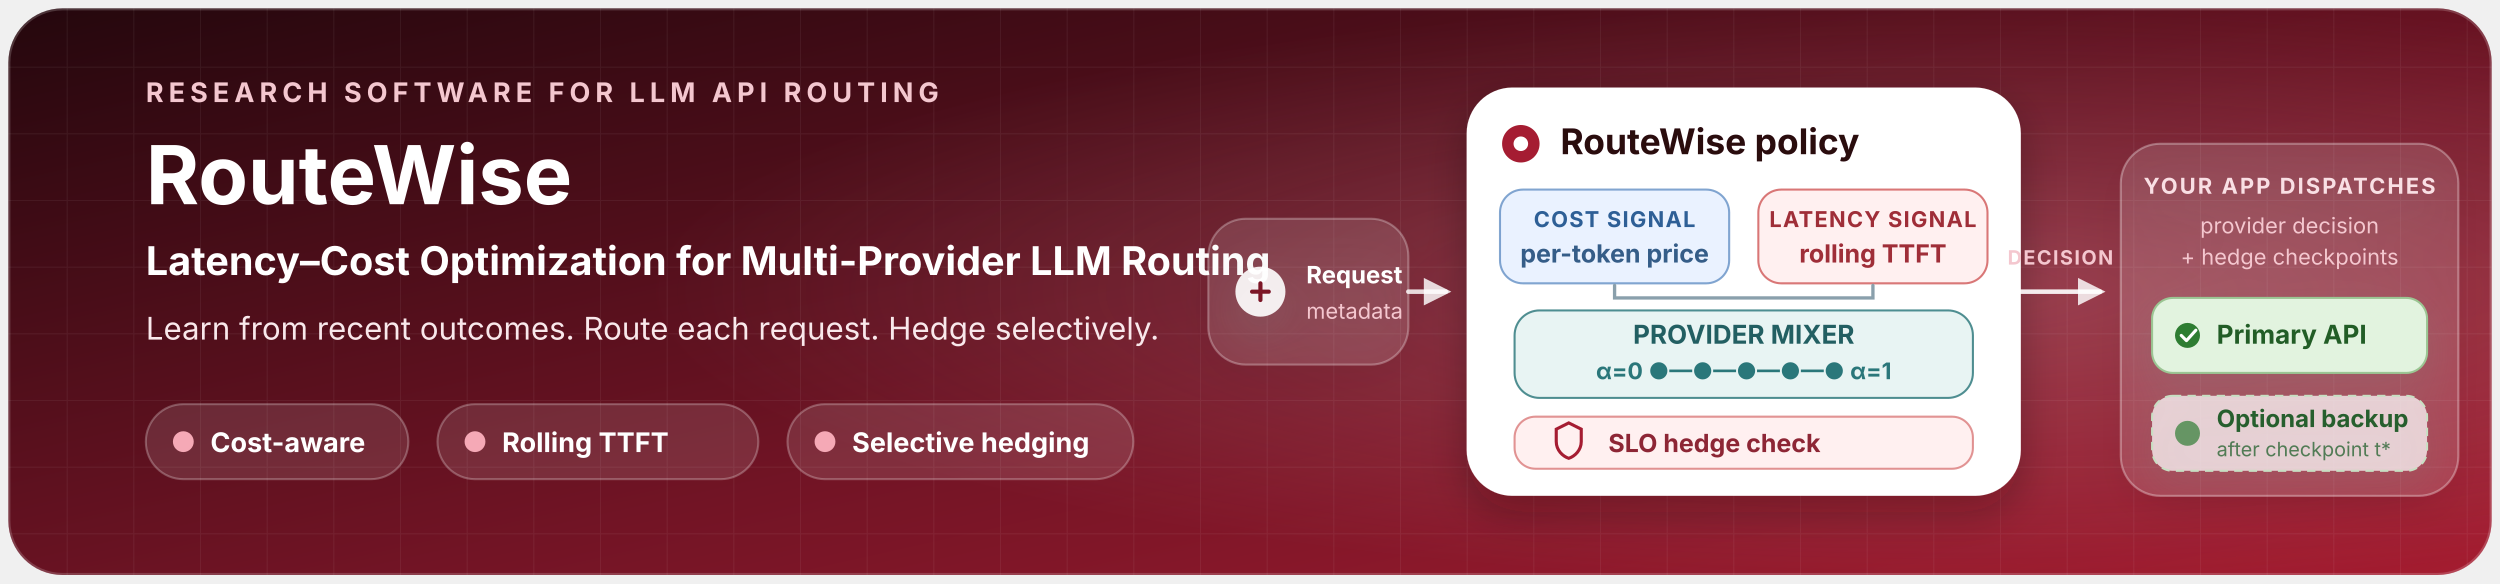
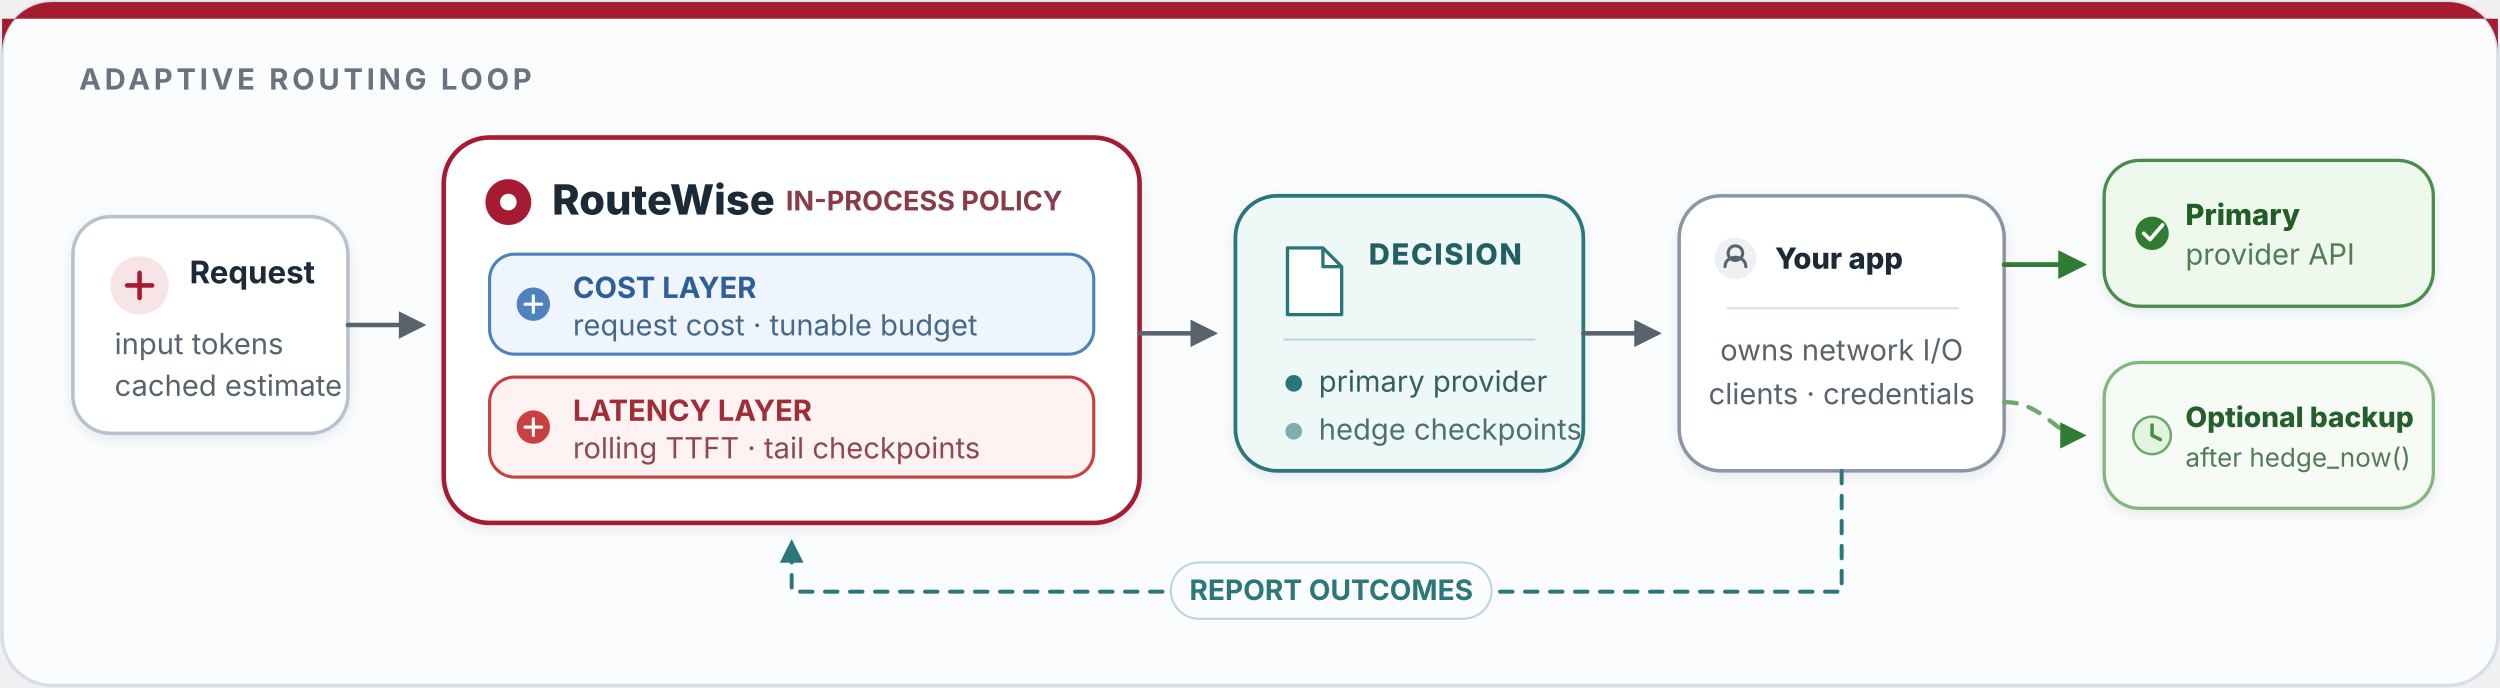
- <svg xmlns="http://www.w3.org/2000/svg" viewBox="0 0 1200 280" role="img" aria-labelledby="title description">
+ <svg xmlns="http://www.w3.org/2000/svg" viewBox="0 0 1200 330" role="img" aria-labelledby="title description">
  <defs>
-     <linearGradient id="background" x1="0" y1="0" x2="1" y2="1">
-       <stop offset="0" stop-color="#24070d" />
-       <stop offset="0.58" stop-color="#721425" />
-       <stop offset="1" stop-color="#a51c30" />
-     </linearGradient>
-     <radialGradient id="glow" cx="0.78" cy="0.5" r="0.52">
-       <stop offset="0" stop-color="#f7c7cf" stop-opacity="0.24" />
-       <stop offset="1" stop-color="#f7c7cf" stop-opacity="0" />
-     </radialGradient>
-     <pattern id="grid" width="32" height="32" patternUnits="userSpaceOnUse">
-       <path d="M32 0H0V32" fill="none" stroke="#ffffff" stroke-opacity="0.055" />
-     </pattern>
-     <filter id="shadow" x="-30%" y="-30%" width="160%" height="160%">
-       <feDropShadow dx="0" dy="8" stdDeviation="10" flood-color="#160308" flood-opacity="0.28" />
+     <filter id="card-shadow" x="-15%" y="-20%" width="130%" height="145%">
+       <feDropShadow dx="0" dy="2" stdDeviation="3" flood-color="#1f2937" flood-opacity="0.08" />
    </filter>
-     <marker id="arrow" viewBox="0 0 10 10" refX="8" refY="5" markerWidth="6" markerHeight="6" orient="auto-start-reverse">
-       <path d="M0 0L10 5L0 10Z" fill="#ffffff" fill-opacity="0.82" />
+     <marker id="arrow-slate" viewBox="0 0 10 10" refX="8" refY="5" markerWidth="6" markerHeight="6" orient="auto">
+       <path d="M0 0L10 5L0 10Z" fill="#59636e" />
+     </marker>
+     <marker id="arrow-green" viewBox="0 0 10 10" refX="8" refY="5" markerWidth="6" markerHeight="6" orient="auto">
+       <path d="M0 0L10 5L0 10Z" fill="#2e7d32" />
+     </marker>
+     <marker id="arrow-teal" viewBox="0 0 10 10" refX="8" refY="5" markerWidth="6" markerHeight="6" orient="auto">
+       <path d="M0 0L10 5L0 10Z" fill="#2b777a" />
    </marker>
  </defs>
-   <rect x="4" y="4" width="1192" height="272" rx="26" fill="url(#background)" />
-   <rect x="4" y="4" width="1192" height="272" rx="26" fill="url(#glow)" />
-   <rect x="4" y="4" width="1192" height="272" rx="26" fill="url(#grid)" />
-   <rect x="4.5" y="4.5" width="1191" height="271" rx="25.5" fill="none" stroke="#ffffff" stroke-opacity="0.18" />
+   <rect x="1" y="1" width="1198" height="328" rx="24" fill="#fbfcfe" stroke="#d7dee7" stroke-width="1.6" />
+   <path d="M25 1H1175A24 24 0 0 1 1199 25V9H1V25A24 24 0 0 1 25 1Z" fill="#a51c30" />
  <g font-family="Inter, -apple-system, BlinkMacSystemFont, 'Segoe UI', sans-serif">
-     <text x="70" y="49" fill="#f4c7cf" font-size="13" font-weight="700" letter-spacing="2.4">RESEARCH SOFTWARE FOR LLM API ROUTING</text>
-     <text x="70" y="98" fill="#ffffff" font-size="39" font-weight="750">RouteWise</text>
-     <text x="70" y="132" fill="#ffffff" font-size="19" font-weight="650">Latency–Cost Optimization for Multi-Provider LLM Routing</text>
-     <text x="70" y="163" fill="#f9e8eb" font-size="15">Learn from recent outcomes. Route each request. Hedge selectively.</text>
-     <g transform="translate(70 194)" font-size="13" font-weight="650" fill="#ffffff">
-       <rect width="126" height="36" rx="18" fill="#ffffff" fill-opacity="0.11" stroke="#ffffff" stroke-opacity="0.26" />
-       <circle cx="18" cy="18" r="5" fill="#f5a9b6" />
-       <text x="31" y="23">Cost-aware</text>
-       <g transform="translate(140)">
-         <rect width="154" height="36" rx="18" fill="#ffffff" fill-opacity="0.11" stroke="#ffffff" stroke-opacity="0.26" />
-         <circle cx="18" cy="18" r="5" fill="#f5a9b6" />
-         <text x="31" y="23">Rolling TTFT</text>
-       </g>
-       <g transform="translate(308)">
-         <rect width="166" height="36" rx="18" fill="#ffffff" fill-opacity="0.11" stroke="#ffffff" stroke-opacity="0.26" />
-         <circle cx="18" cy="18" r="5" fill="#f5a9b6" />
-         <text x="31" y="23">Selective hedging</text>
-       </g>
+     <text x="38" y="43" fill="#6b7280" font-size="14" font-weight="750" letter-spacing="1.8">ADAPTIVE ROUTING LOOP</text>
+     <g filter="url(#card-shadow)">
+       <rect x="35" y="104" width="132" height="104" rx="18" fill="#ffffff" stroke="#b8c1cc" stroke-width="1.7" />
+       <circle cx="67" cy="137" r="14" fill="#f7e4e7" />
+       <path d="M61 137H73M67 131V143" stroke="#a51c30" stroke-width="2.2" stroke-linecap="round" />
+       <text x="91" y="136" fill="#1f2937" font-size="15" font-weight="750">Request</text>
+       <text x="55" y="170" fill="#59636e" font-size="14">input tokens</text>
+       <text x="55" y="190" fill="#59636e" font-size="14">cached estimate</text>
+       <rect x="213" y="66" width="334" height="185" rx="22" fill="#ffffff" stroke="#a51c30" stroke-width="2.2" />
+       <circle cx="244" cy="97" r="11" fill="#a51c30" />
+       <circle cx="244" cy="97" r="4" fill="#ffffff" />
+       <text x="265" y="103" fill="#1f2937" font-size="20" font-weight="780">RouteWise</text>
+       <text x="510" y="101" text-anchor="end" fill="#8a3a49" font-size="13" font-weight="700">IN-PROCESS POLICY</text>
+       <rect x="235" y="122" width="290" height="48" rx="12" fill="#eef5ff" stroke="#4f81bd" stroke-width="1.5" />
+       <circle cx="256" cy="146" r="8" fill="#4f81bd" />
+       <path d="M252 146H260M256 142V150" stroke="#ffffff" stroke-width="1.5" stroke-linecap="round" />
+       <text x="275" y="143" fill="#2d5f96" font-size="14" font-weight="750">COST LAYER</text>
+       <text x="275" y="161" fill="#456987" font-size="14">request cost · tunable budget</text>
+       <rect x="235" y="181" width="290" height="48" rx="12" fill="#fff2f2" stroke="#c94141" stroke-width="1.5" />
+       <circle cx="256" cy="205" r="8" fill="#c94141" />
+       <path d="M252 205H260M256 201V209" stroke="#ffffff" stroke-width="1.5" stroke-linecap="round" />
+       <text x="275" y="202" fill="#9f2d38" font-size="14" font-weight="750">LATENCY LAYER</text>
+       <text x="275" y="220" fill="#8d4a50" font-size="14">rolling TTFT · tail checkpoints</text>
+       <rect x="593" y="94" width="167" height="132" rx="20" fill="#eef8f7" stroke="#2b777a" stroke-width="1.8" />
+       <path d="M618 119H635L644 128V151H618Z" fill="#ffffff" stroke="#2b777a" stroke-width="1.6" stroke-linejoin="round" />
+       <path d="M635 119V128H644" fill="none" stroke="#2b777a" stroke-width="1.6" stroke-linejoin="round" />
+       <text x="657" y="127" fill="#245f62" font-size="14" font-weight="800" letter-spacing="0.8">DECISION</text>
+       <line x1="616" y1="163" x2="737" y2="163" stroke="#b8d8d5" />
+       <circle cx="621" cy="184" r="4" fill="#2b777a" />
+       <text x="633" y="188" fill="#345f61" font-size="14">primary provider</text>
+       <circle cx="621" cy="207" r="4" fill="#2b777a" fill-opacity="0.58" />
+       <text x="633" y="211" fill="#4e7072" font-size="14">hedge checkpoints</text>
+       <rect x="806" y="94" width="156" height="132" rx="20" fill="#ffffff" stroke="#8b96a3" stroke-width="1.7" />
+       <circle cx="833" cy="124" r="10" fill="#eef0f3" />
+       <path d="M828 128C828 122 838 122 838 128M833 118A3.5 3.5 0 1 0 833 125A3.5 3.5 0 1 0 833 118" fill="none" stroke="#59636e" stroke-width="1.5" stroke-linecap="round" />
+       <text x="852" y="129" fill="#1f2937" font-size="14" font-weight="780">Your app</text>
+       <line x1="829" y1="148" x2="940" y2="148" stroke="#d7dee7" />
+       <text x="884" y="173" text-anchor="middle" fill="#59636e" font-size="14">owns network I/O</text>
+       <text x="884" y="194" text-anchor="middle" fill="#59636e" font-size="14">clients · credentials</text>
+       <rect x="1010" y="77" width="158" height="70" rx="17" fill="#eef8ed" stroke="#4b8c4b" stroke-width="1.6" />
+       <circle cx="1033" cy="112" r="8" fill="#2e7d32" />
+       <path d="M1029 112L1032 115L1038 108" fill="none" stroke="#ffffff" stroke-width="1.8" stroke-linecap="round" stroke-linejoin="round" />
+       <text x="1049" y="108" fill="#225d27" font-size="14" font-weight="780">Primary</text>
+       <text x="1049" y="127" fill="#517b55" font-size="14">provider API</text>
+       <rect x="1010" y="174" width="158" height="70" rx="17" fill="#f7fbf6" stroke="#83b780" stroke-width="1.6" />
+       <circle cx="1033" cy="209" r="9" fill="#e2f3df" stroke="#70a76d" stroke-width="1.2" />
+       <path d="M1033 204V209L1037 211" fill="none" stroke="#4b8c4b" stroke-width="1.7" stroke-linecap="round" stroke-linejoin="round" />
+       <text x="1049" y="205" fill="#285f2d" font-size="13.5" font-weight="780">Optional backup</text>
+       <text x="1049" y="224" fill="#517b55" font-size="12.5">after hedge_now()</text>
    </g>
-     <g filter="url(#shadow)">
-       <rect x="580" y="105" width="96" height="70" rx="18" fill="#ffffff" fill-opacity="0.12" stroke="#ffffff" stroke-opacity="0.28" />
-       <circle cx="605" cy="140" r="12" fill="#ffffff" fill-opacity="0.9" />
-       <path d="M601 140H609M605 136V144" stroke="#7c1728" stroke-width="2" stroke-linecap="round" />
-       <text x="627" y="136" fill="#ffffff" font-size="11.5" font-weight="700">Request</text>
-       <text x="627" y="153" fill="#f4c7cf" font-size="10.5">metadata</text>
-       <rect x="704" y="42" width="266" height="196" rx="22" fill="#ffffff" />
-       <circle cx="730" cy="69" r="9" fill="#a51c30" />
-       <circle cx="730" cy="69" r="3.5" fill="#ffffff" />
-       <text x="749" y="74" fill="#2b0a11" font-size="17" font-weight="750">RouteWise policy</text>
-       <rect x="720" y="91" width="110" height="45" rx="11" fill="#eaf2ff" stroke="#4f81bd" stroke-opacity="0.7" />
-       <text x="775" y="109" text-anchor="middle" fill="#2d5f96" font-size="10.5" font-weight="750" letter-spacing="0.6">COST SIGNAL</text>
-       <text x="775" y="126" text-anchor="middle" fill="#355d88" font-size="12" font-weight="650">per-token price</text>
-       <rect x="844" y="91" width="110" height="45" rx="11" fill="#fff0f0" stroke="#c94141" stroke-opacity="0.7" />
-       <text x="899" y="109" text-anchor="middle" fill="#9f2d38" font-size="10.5" font-weight="750" letter-spacing="0.6">LATENCY SIGNAL</text>
-       <text x="899" y="126" text-anchor="middle" fill="#9f2d38" font-size="12" font-weight="650">rolling TTFT</text>
-       <path d="M775 137V143H837M899 137V143H837" fill="none" stroke="#8aa0ac" stroke-width="1.6" stroke-linecap="round" />
-       <rect x="727" y="149" width="220" height="42" rx="12" fill="#e8f4f3" stroke="#2b777a" stroke-opacity="0.82" />
-       <text x="837" y="165" text-anchor="middle" fill="#245f62" font-size="12.5" font-weight="750">PROVIDER MIXER</text>
-       <text x="837" y="182" text-anchor="middle" fill="#2b777a" font-size="11" font-weight="650">α=0  ●—●—●—●—●  α=1</text>
-       <rect x="727" y="200" width="220" height="25" rx="10" fill="#fff0f0" stroke="#c94141" stroke-opacity="0.55" />
-       <path d="M747 206L753 203L759 206V212C759 216 756 219 753 220C750 219 747 216 747 212Z" fill="none" stroke="#a51c30" stroke-width="1.5" />
-       <text x="772" y="217" fill="#8d2636" font-size="12" font-weight="700">SLO hedge check</text>
-       <rect x="1018" y="69" width="162" height="169" rx="19" fill="#ffffff" fill-opacity="0.13" stroke="#ffffff" stroke-opacity="0.32" />
-       <text x="1099" y="93" text-anchor="middle" fill="#f9dfe4" font-size="10.5" font-weight="750" letter-spacing="1">YOUR APP DISPATCHES</text>
-       <text x="1099" y="112" text-anchor="middle" fill="#f4c7cf" font-size="10.5">provider decision</text>
-       <text x="1099" y="127" text-anchor="middle" fill="#f4c7cf" font-size="10.5">+ hedge checkpoints</text>
-       <rect x="1033" y="143" width="132" height="36" rx="10" fill="#e2f3df" stroke="#9bc593" />
-       <circle cx="1050" cy="161" r="6" fill="#2e7d32" />
-       <path d="M1047 161L1049.5 163.5L1054 158.5" fill="none" stroke="#ffffff" stroke-width="1.5" stroke-linecap="round" stroke-linejoin="round" />
-       <text x="1064" y="165" fill="#225d27" font-size="12.5" font-weight="750">Primary API</text>
-       <rect x="1033" y="190" width="132" height="36" rx="10" fill="#ffffff" fill-opacity="0.72" stroke="#c8dfc3" stroke-dasharray="4 3" />
-       <circle cx="1050" cy="208" r="6" fill="#2e7d32" fill-opacity="0.68" />
-       <text x="1064" y="205" fill="#285f2d" font-size="11.5" font-weight="750">Optional backup</text>
-       <text x="1064" y="219" fill="#517b55" font-size="9.5">after checkpoint t*</text>
+     <g fill="none" stroke="#59636e" stroke-width="2.2" stroke-linecap="round" marker-end="url(#arrow-slate)">
+       <path d="M167 156H202" />
+       <path d="M547 160H582" />
+       <path d="M760 160H795" />
    </g>
-     <g fill="none" stroke="#ffffff" stroke-width="2.2" stroke-linecap="round" marker-end="url(#arrow)">
-       <path d="M676 140H694" stroke-opacity="0.82" />
-       <path d="M970 140H1008" stroke-opacity="0.9" />
-     </g>
-     <text x="989" y="127" text-anchor="middle" fill="#f4c7cf" font-size="9.5" font-weight="700" letter-spacing="0.7">DECISION</text>
+     <path d="M962 127H999" fill="none" stroke="#2e7d32" stroke-width="2.3" stroke-linecap="round" marker-end="url(#arrow-green)" />
+     <path d="M962 193C981 193 986 209 999 209" fill="none" stroke="#70a76d" stroke-width="2.1" stroke-linecap="round" stroke-dasharray="6 6" marker-end="url(#arrow-green)" />
+     <path d="M884 226V284H380V261" fill="none" stroke="#2b777a" stroke-width="1.9" stroke-linecap="round" stroke-linejoin="round" stroke-dasharray="6 6" marker-end="url(#arrow-teal)" />
+     <rect x="562" y="270" width="154" height="27" rx="13.5" fill="#fbfcfe" stroke="#b8d8d5" />
+     <text x="639" y="288" text-anchor="middle" fill="#2b777a" font-size="13.5" font-weight="750">REPORT OUTCOMES</text>
  </g>
</svg>
